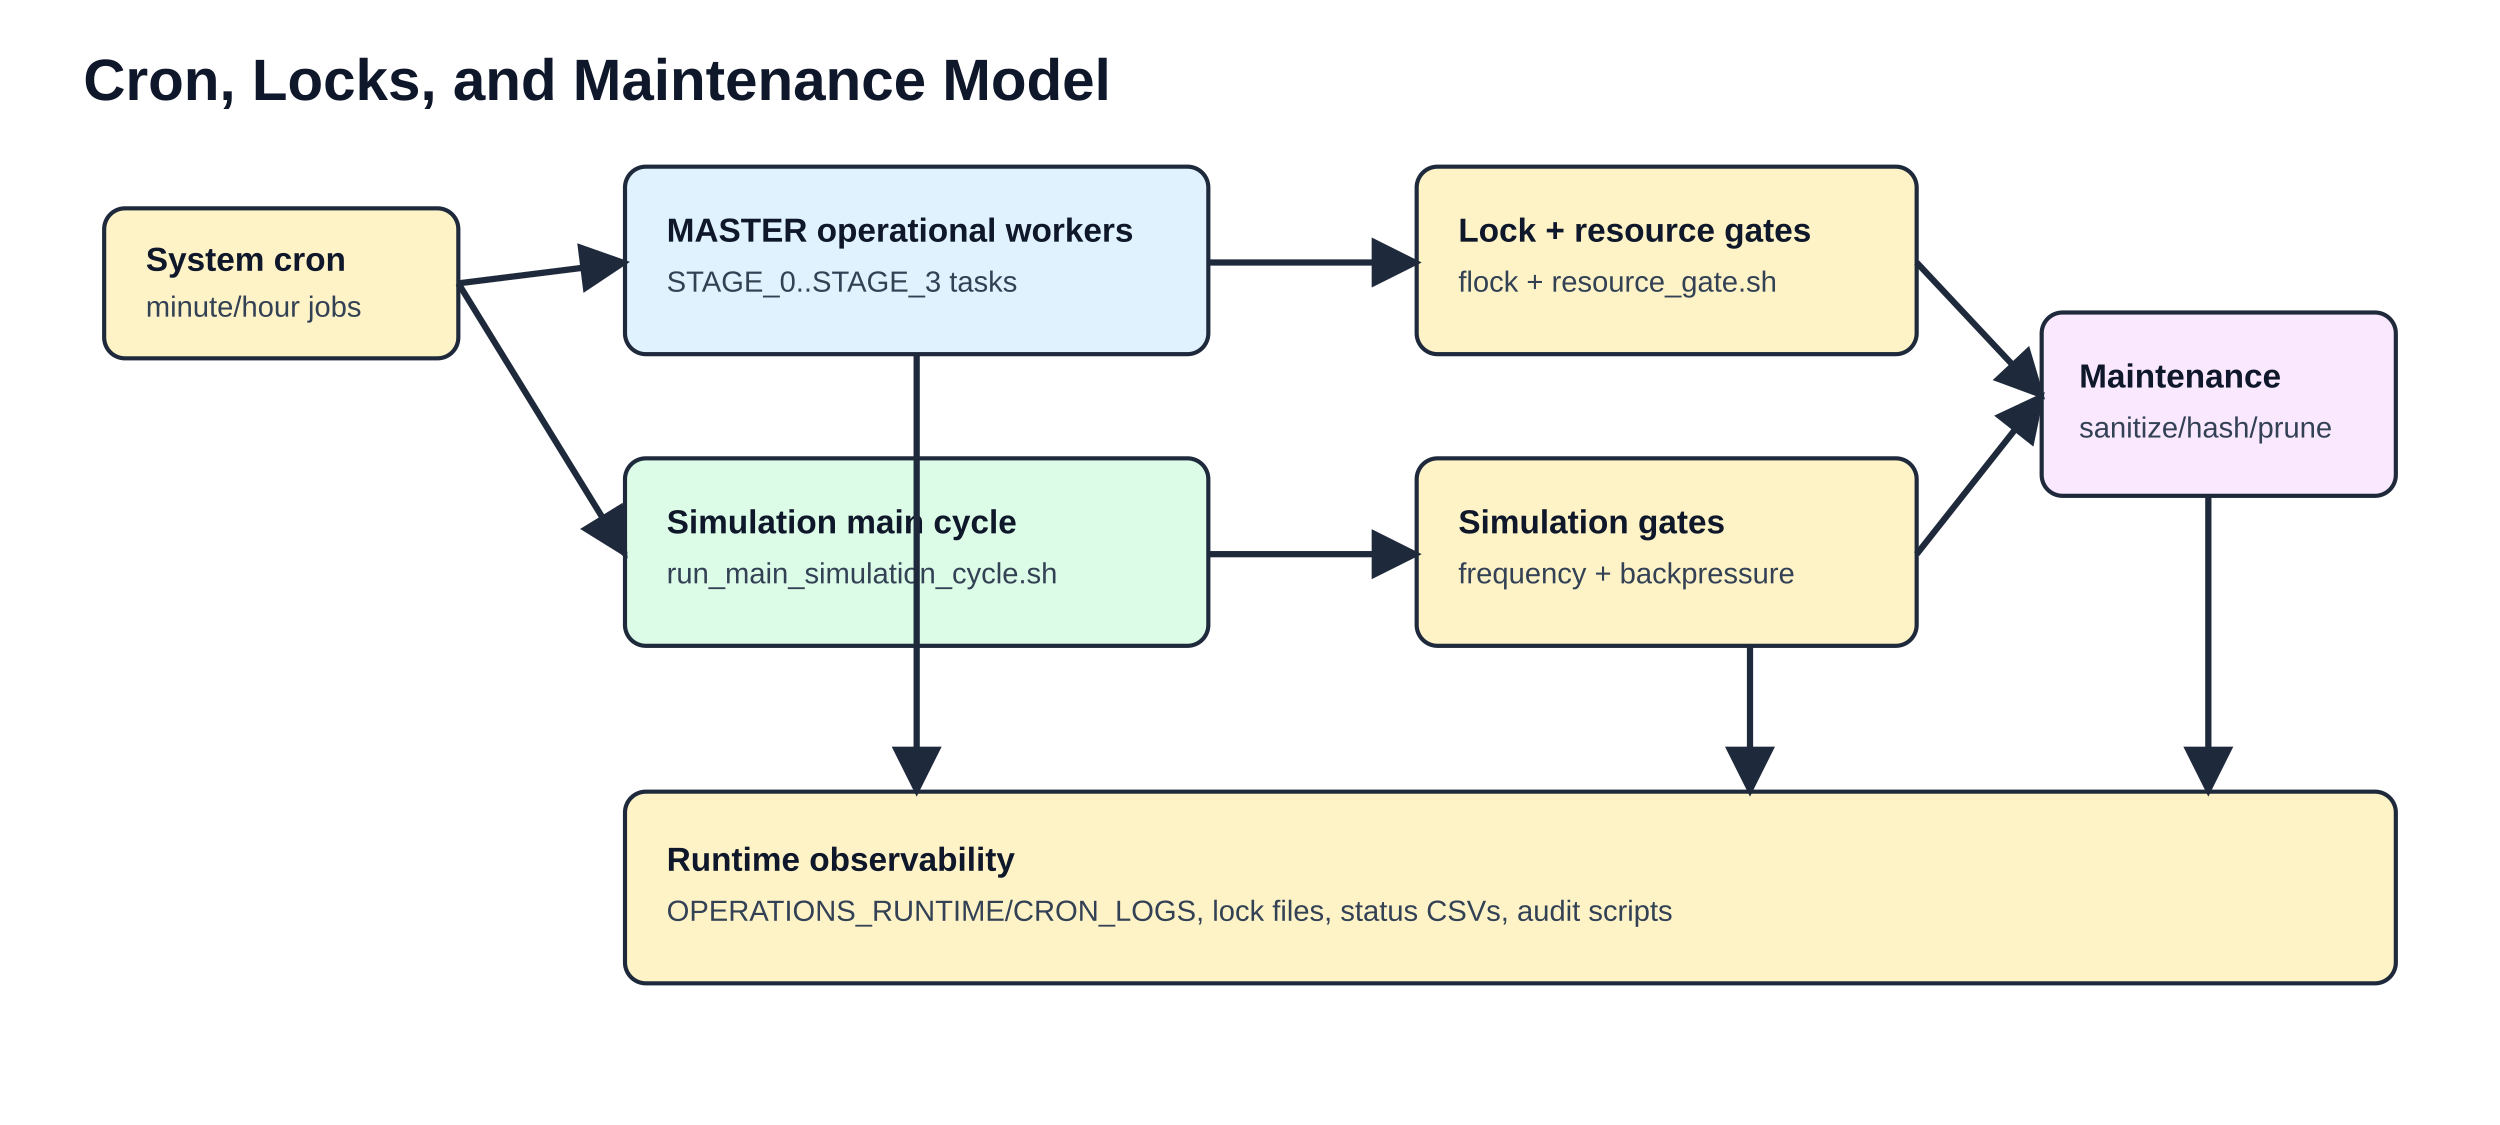
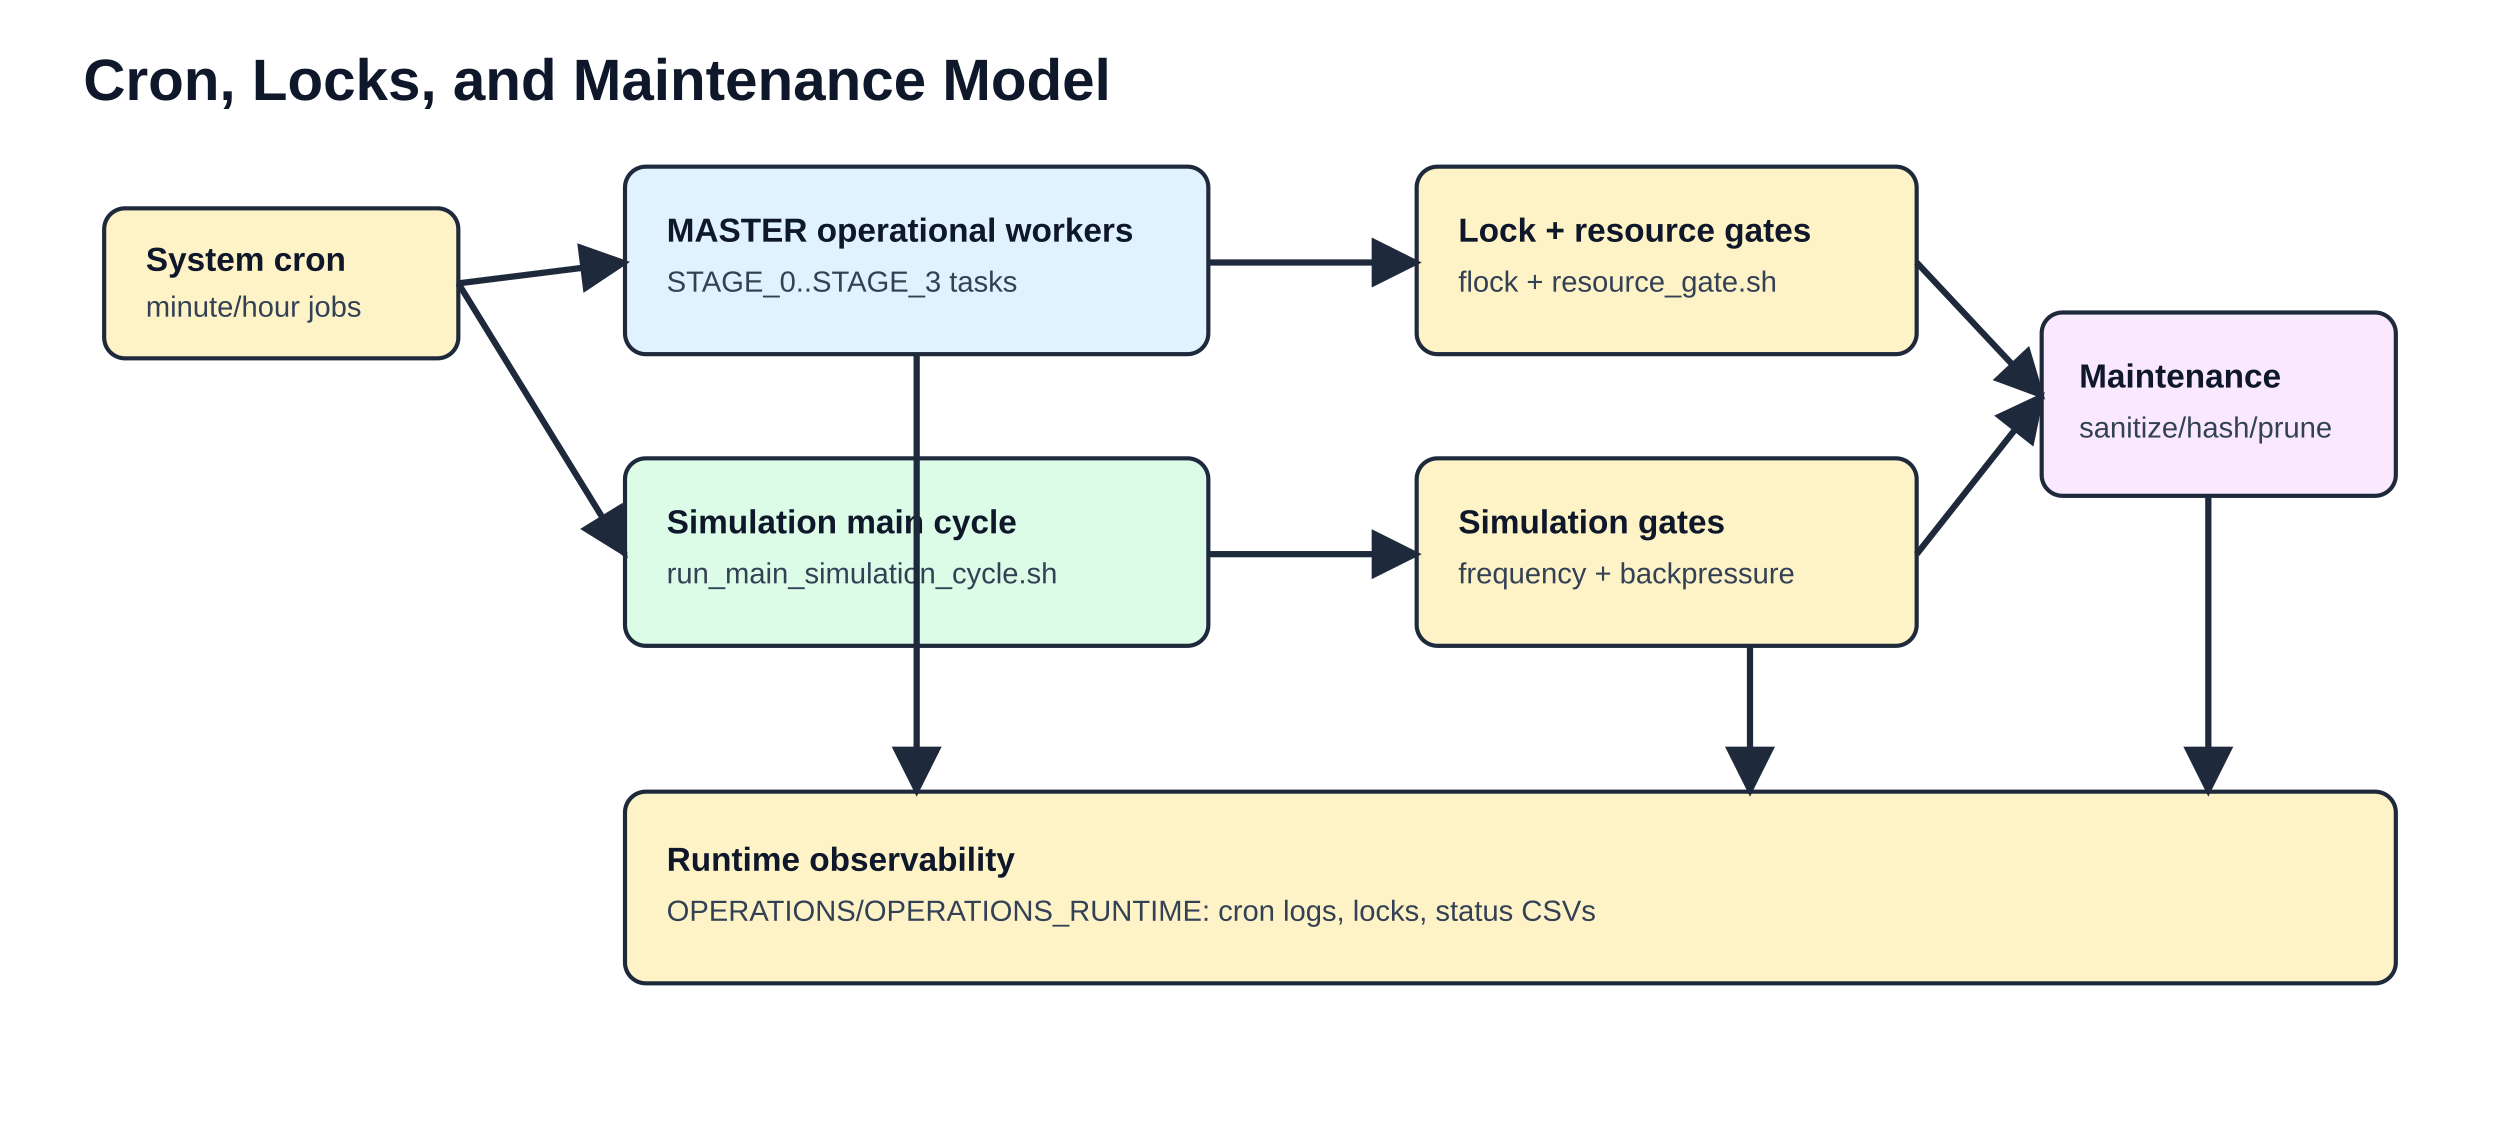
<svg xmlns="http://www.w3.org/2000/svg" width="1200" height="540" viewBox="0 0 1200 540" role="img" aria-labelledby="title desc">
  <defs>
    <marker id="arrow" viewBox="0 0 10 10" refX="9" refY="5" markerWidth="8" markerHeight="8" orient="auto-start-reverse">
      <path d="M 0 0 L 10 5 L 0 10 z" fill="#1e293b" />
    </marker>
    <style>
      .title { font: 700 28px Arial, sans-serif; fill: #0f172a; }
      .label { font: 600 16px Arial, sans-serif; fill: #0f172a; }
      .small { font: 14px Arial, sans-serif; fill: #334155; }
      .box { stroke: #1e293b; stroke-width: 2; rx: 10; ry: 10; }
      .ops { fill: #e0f2fe; }
      .sim { fill: #dcfce7; }
      .gate { fill: #fef3c7; }
      .maint { fill: #fae8ff; }
      .flow { stroke: #1e293b; stroke-width: 3; fill: none; marker-end: url(#arrow); }
    </style>
  </defs>
  <rect width="1200" height="540" fill="#fff" />
  <text x="40" y="48" class="title">Cron, Locks, and Maintenance Model</text>
  <rect x="50" y="100" width="170" height="72" class="box gate" />
  <text x="70" y="130" class="label">System cron</text>
  <text x="70" y="152" class="small">minute/hour jobs</text>
  <rect x="300" y="80" width="280" height="90" class="box ops" />
  <text x="320" y="116" class="label">MASTER operational workers</text>
  <text x="320" y="140" class="small">STAGE_0..STAGE_3 tasks</text>
  <rect x="300" y="220" width="280" height="90" class="box sim" />
  <text x="320" y="256" class="label">Simulation main cycle</text>
  <text x="320" y="280" class="small">run_main_simulation_cycle.sh</text>
  <rect x="680" y="80" width="240" height="90" class="box gate" />
  <text x="700" y="116" class="label">Lock + resource gates</text>
  <text x="700" y="140" class="small">flock + resource_gate.sh</text>
  <rect x="680" y="220" width="240" height="90" class="box gate" />
  <text x="700" y="256" class="label">Simulation gates</text>
  <text x="700" y="280" class="small">frequency + backpressure</text>
  <rect x="980" y="150" width="170" height="88" class="box maint" />
  <text x="998" y="186" class="label">Maintenance</text>
  <text x="998" y="210" class="small">sanitize/hash/prune</text>
  <rect x="300" y="380" width="850" height="92" class="box gate" />
  <text x="320" y="418" class="label">Runtime observability</text>
-   <text x="320" y="442" class="small">OPERATIONS_RUNTIME/CRON_LOGS, lock files, status CSVs, audit scripts</text>
+   <text x="320" y="442" class="small">OPERATIONS/OPERATIONS_RUNTIME: cron logs, locks, status CSVs</text>
  <line x1="220" y1="136" x2="300" y2="126" class="flow" />
  <line x1="220" y1="136" x2="300" y2="266" class="flow" />
  <line x1="580" y1="126" x2="680" y2="126" class="flow" />
  <line x1="580" y1="266" x2="680" y2="266" class="flow" />
  <line x1="920" y1="126" x2="980" y2="190" class="flow" />
  <line x1="920" y1="266" x2="980" y2="190" class="flow" />
  <line x1="440" y1="170" x2="440" y2="380" class="flow" />
  <line x1="840" y1="310" x2="840" y2="380" class="flow" />
  <line x1="1060" y1="238" x2="1060" y2="380" class="flow" />
</svg>
